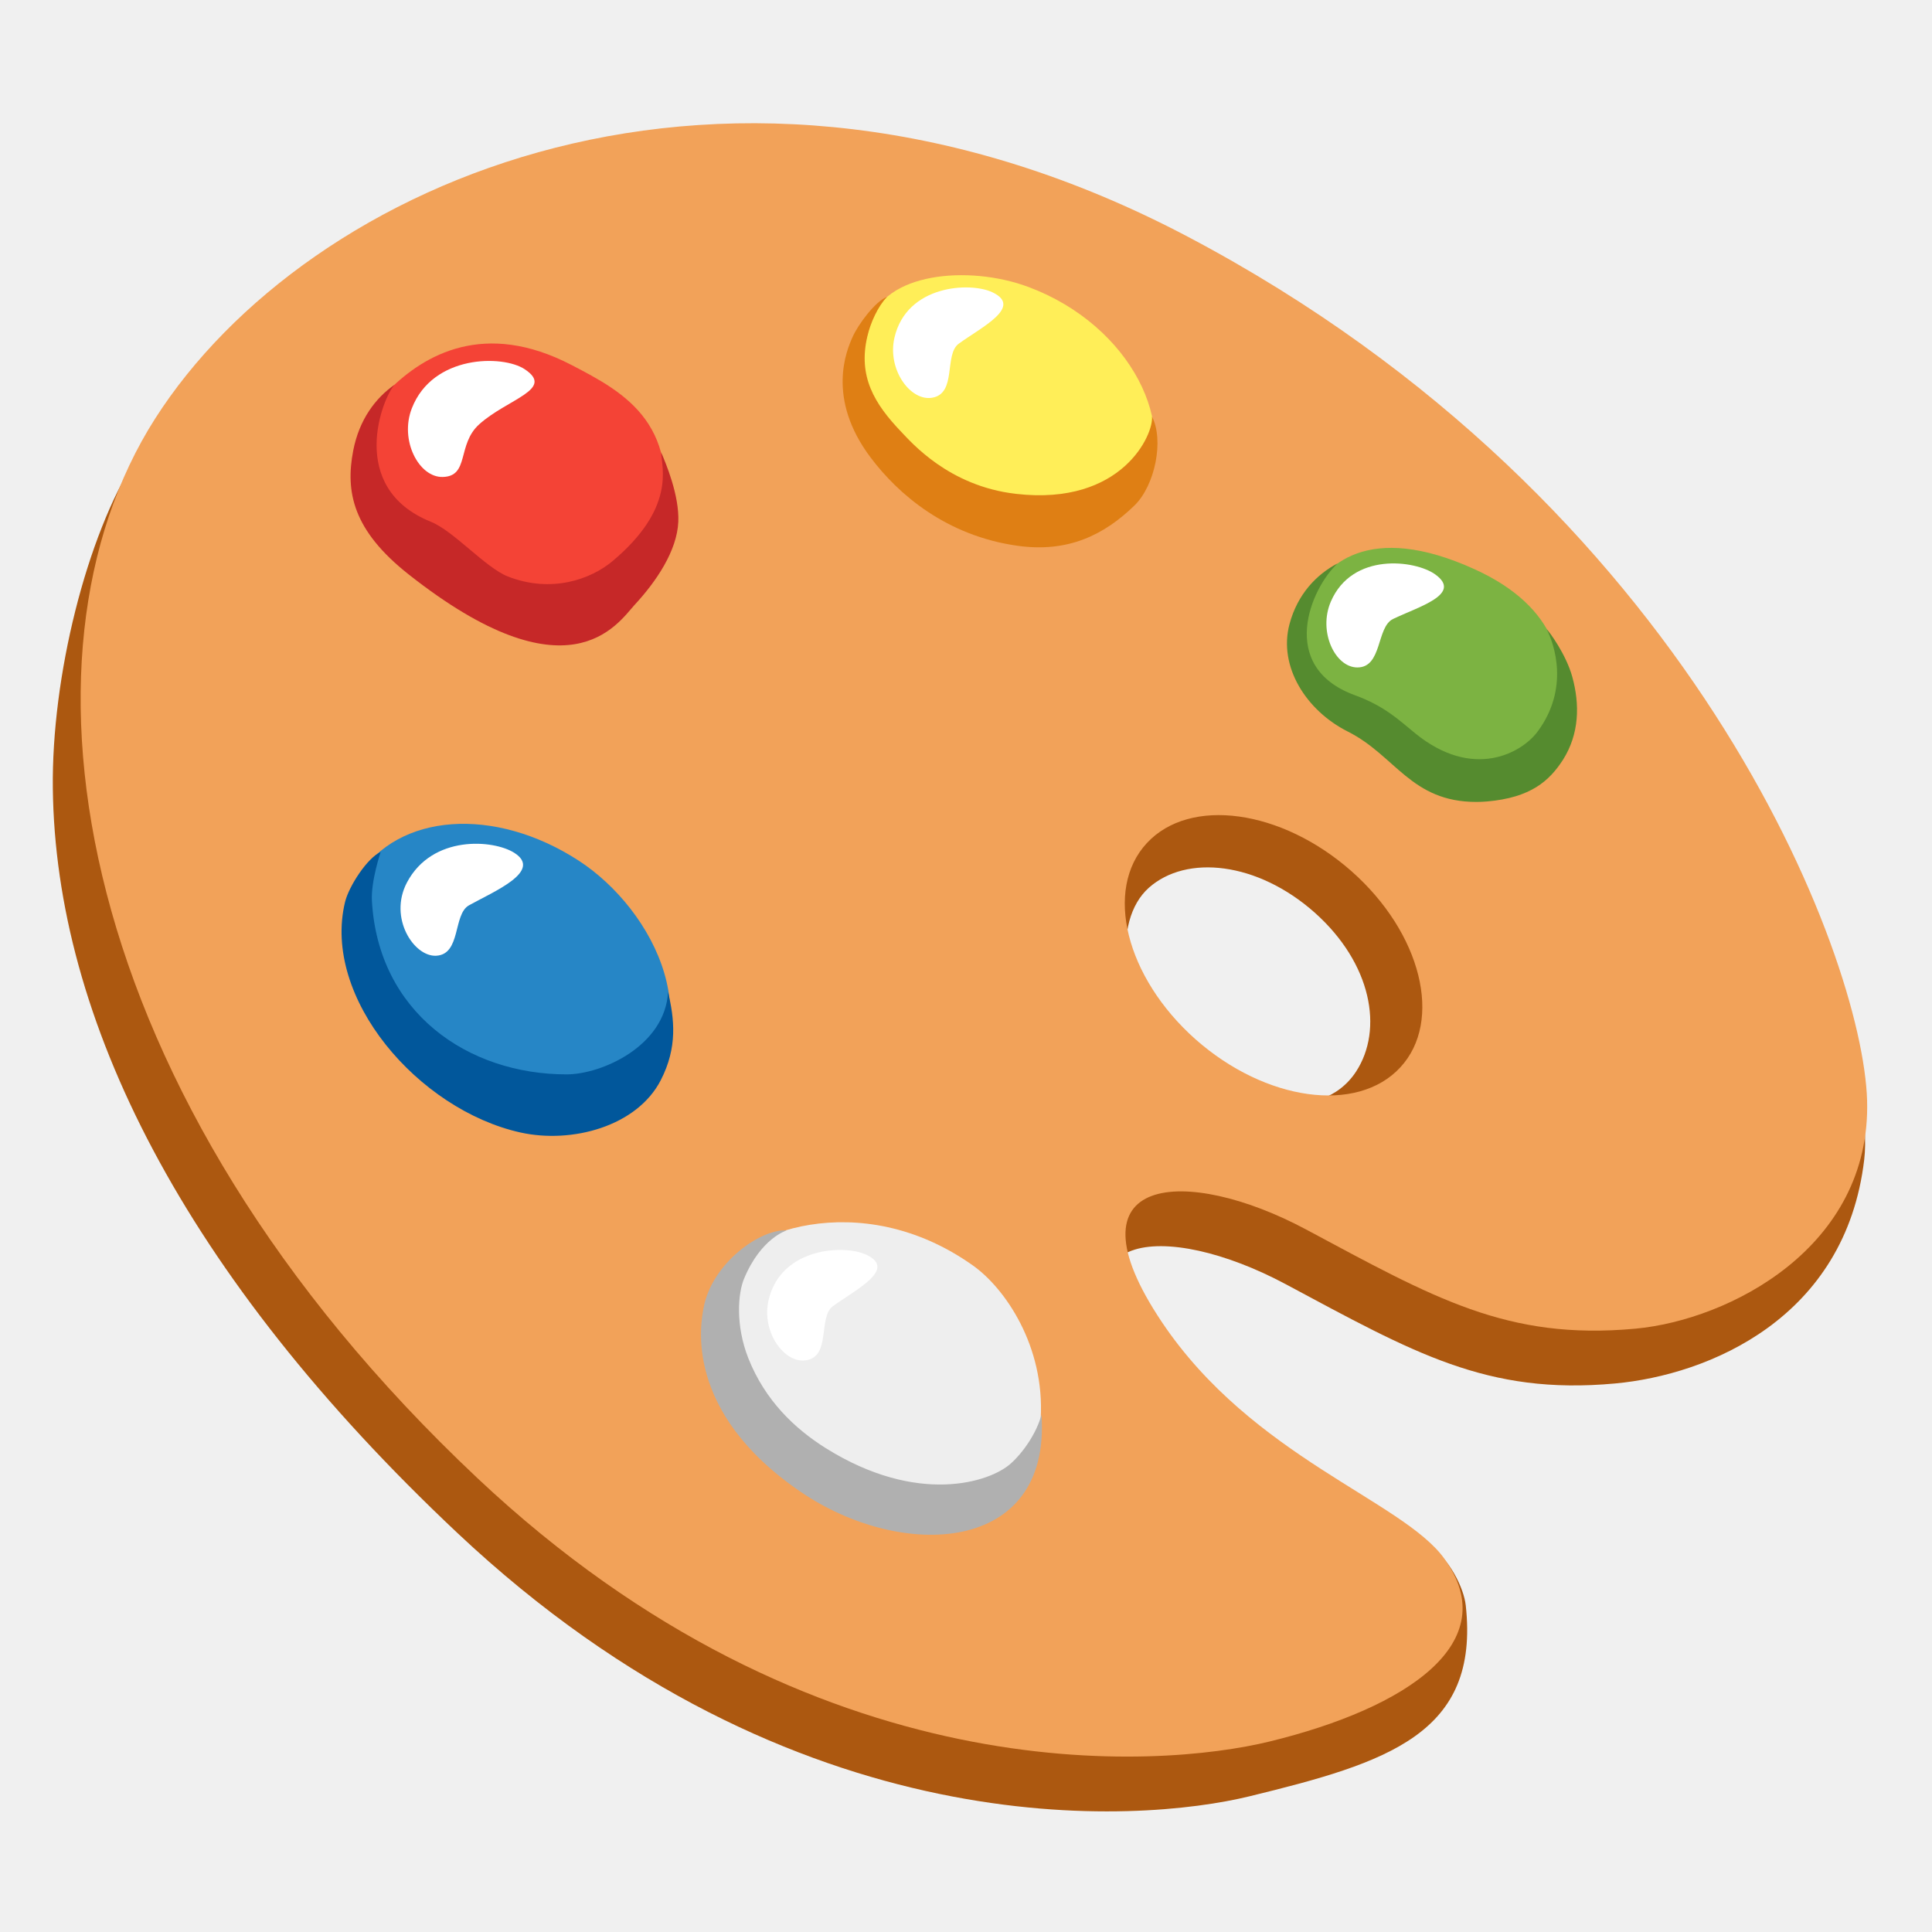
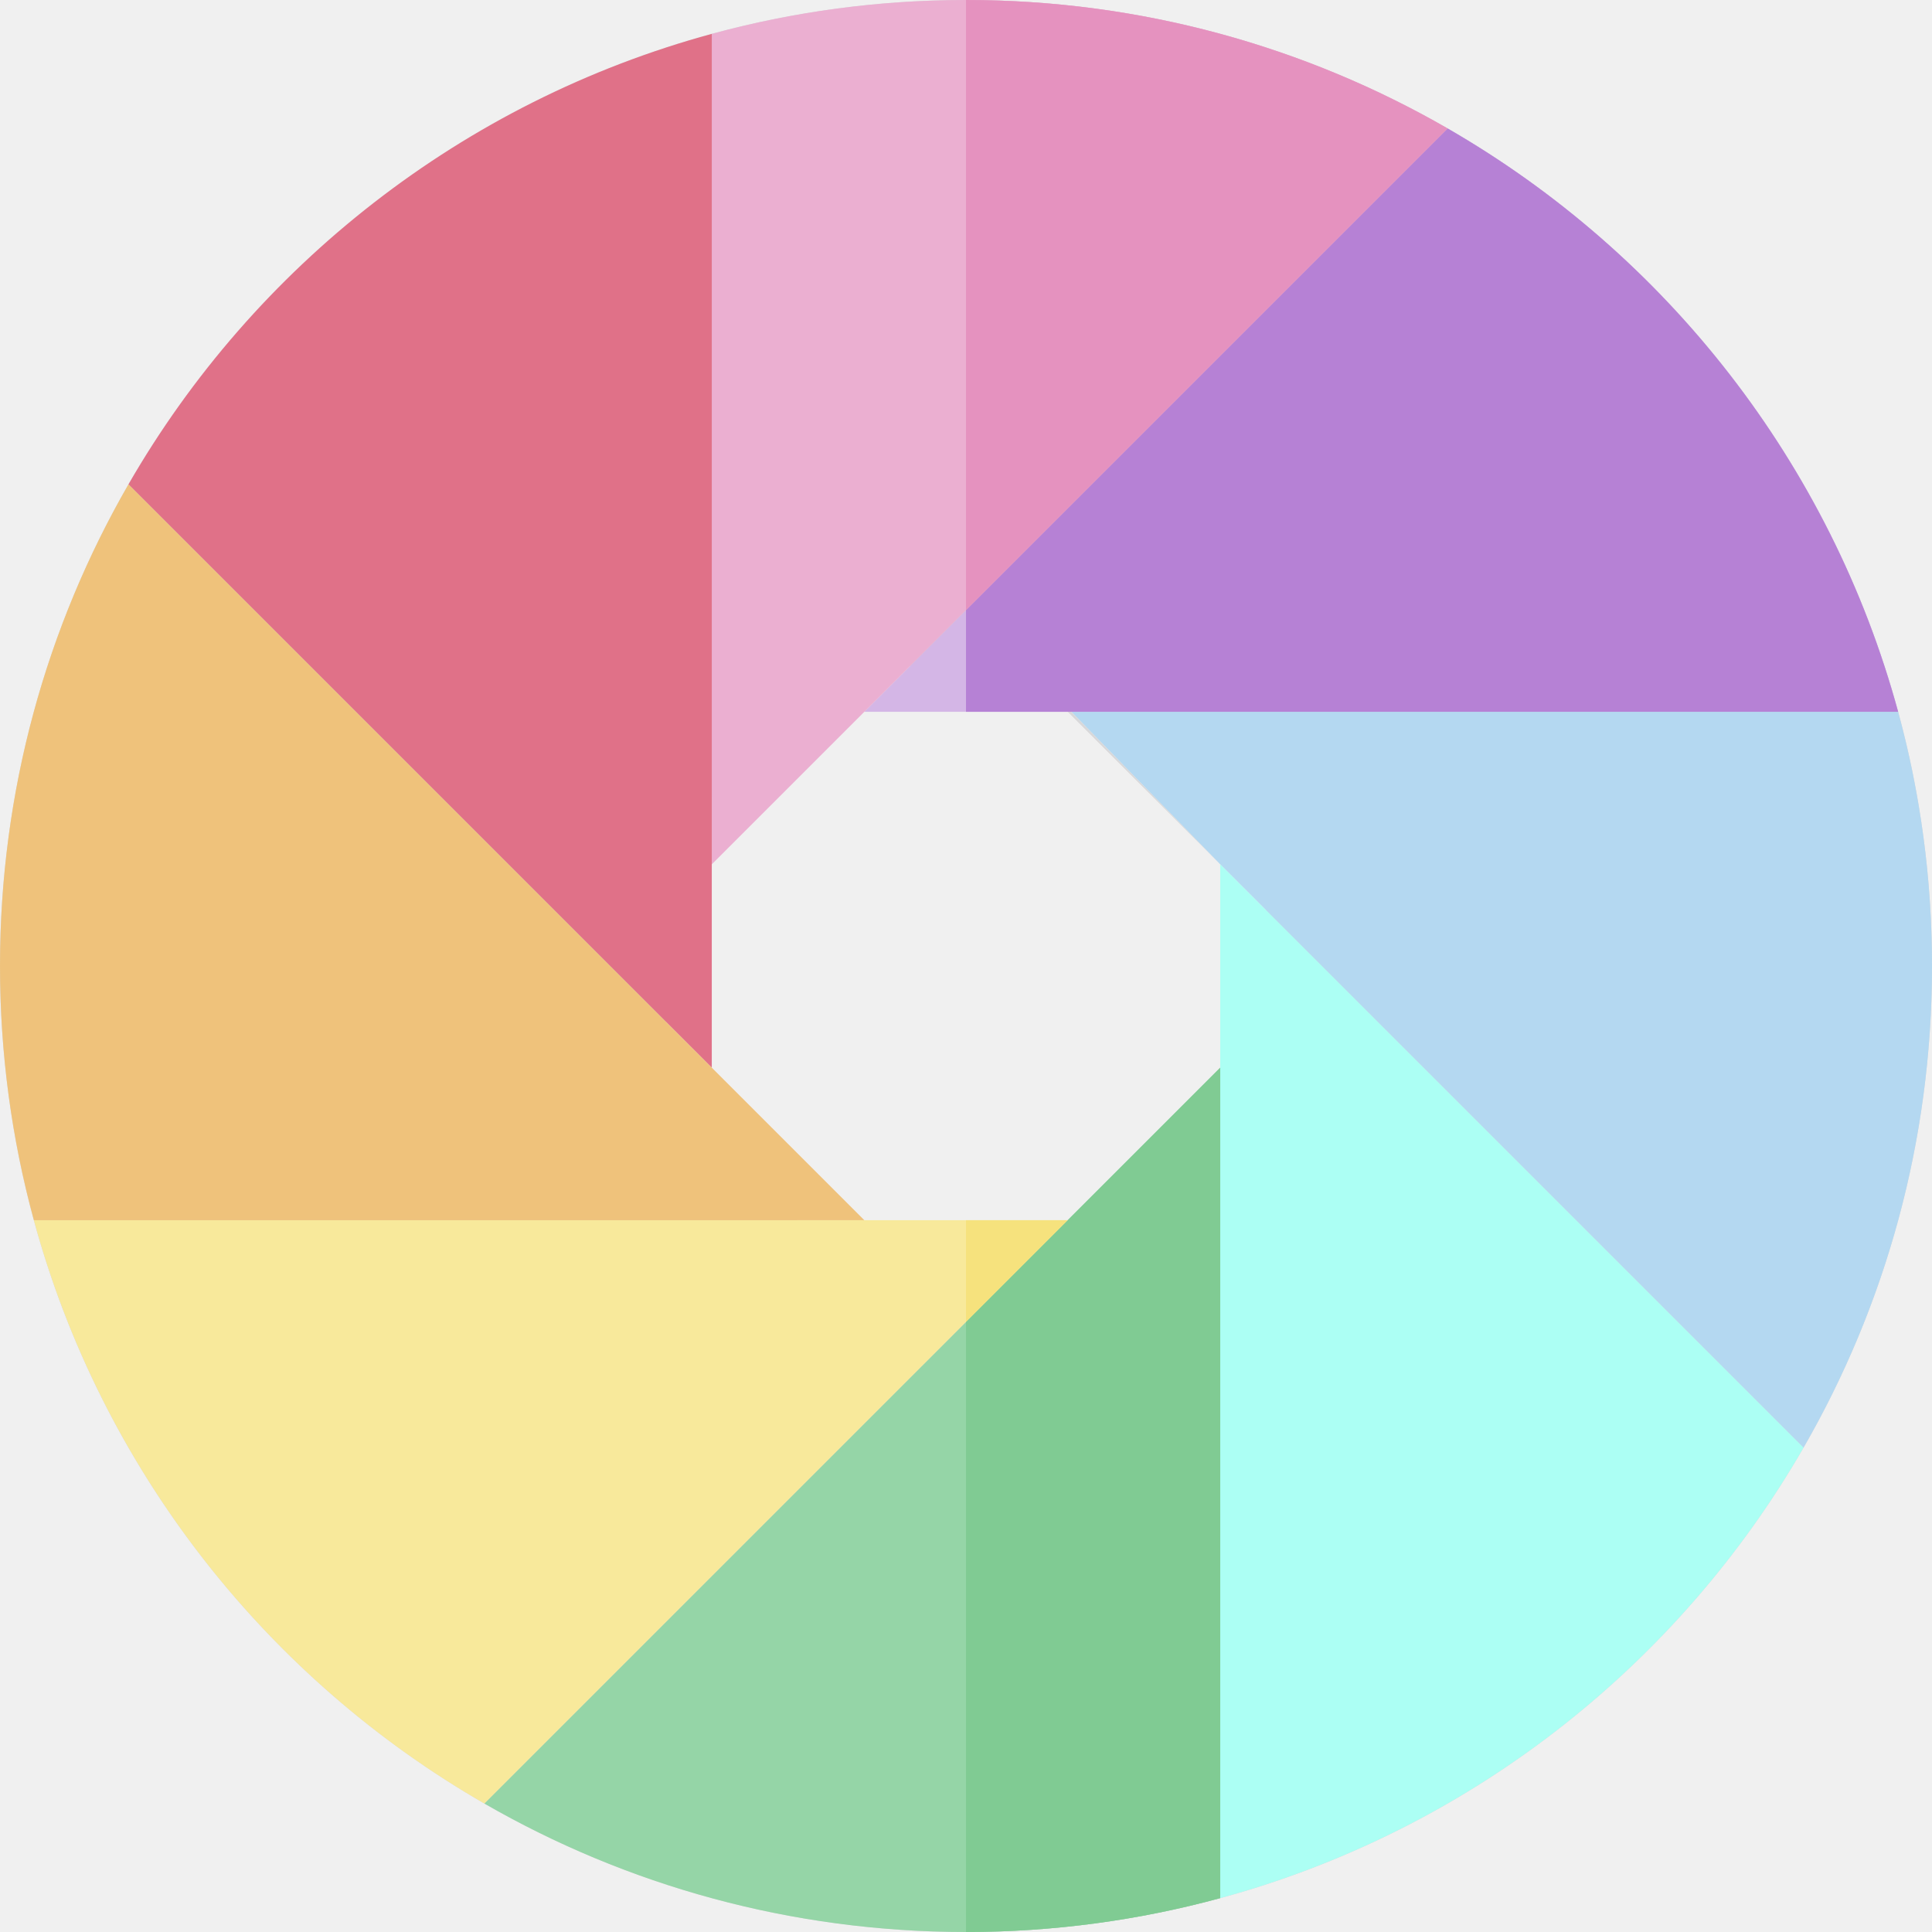
- <svg xmlns="http://www.w3.org/2000/svg" xml:space="preserve" viewBox="0 0 128 128">
-   <path d="M77.37 19.32C46.83 3.21 19.03 14.69 9.01 30.38c-3.28 5.13-5.6 14.46-5.51 21.86.18 15.23 8.61 32.2 26.8 49.32 22.38 21.06 45.22 19.22 52.48 17.45 9.14-2.23 15.27-4.13 14.33-12.65-.12-1.12-1.08-3.15-2.53-4.04-4.65-2.82-14.36-4.29-18.93-11.08-6.64-9.89 1.62-10.39 9.53-6.16 8.47 4.53 13.31 7.36 21.81 6.58 6.23-.57 15.29-4.33 16.52-14.84 1.1-9.51-12.78-39.9-46.14-57.5M89.84 71c-2.34 3.56-8.12 2.34-11.91-1.02s-4.28-8.96-1.82-11.16c2.5-2.23 7.2-1.72 10.99 1.64 3.78 3.37 4.57 7.74 2.74 10.54" style="fill:#ac5810" />
-   <path d="M78.71 15.69C48.17-.42 20.3 12.04 10.28 27.73.25 43.43 4.61 72.5 31.63 97.93c22.38 21.06 45.22 19.22 52.48 17.45 9.14-2.23 15.59-6.58 11.57-12.13-2.77-3.83-12.7-6.72-18.69-15.64-6.64-9.89 1.62-10.39 9.53-6.16 8.47 4.53 13.31 7.36 21.81 6.58 6.23-.57 15.65-5.39 15.37-15.13-.29-9.57-11.63-39.6-44.99-57.21m14.06 55.03c-2.85 3.08-8.92 2.24-13.56-1.86-4.63-4.11-6.08-9.93-3.23-13 2.85-3.08 8.92-2.24 13.56 1.86s6.08 9.93 3.23 13" style="fill:#f2a259" />
-   <path d="M47.62 84.66c1.15-2.94 9.33-6.16 16.85-.81 2.11 1.5 4.75 5.32 4.48 10.12-.88 15.68-26.61 4.22-21.33-9.31" style="fill:#eee" />
-   <path d="M23.73 58.07c2.63-4.2 9.02-4.68 14.61-1.05 4.98 3.23 9.14 11.18 3 16.38-3.29 2.79-8.98 1.06-12.49-1.63-4.26-3.25-7.95-9.18-5.12-13.7" style="fill:#2686c6" />
-   <path d="M57.67 21.42c.81-3.33 6.46-3.9 10.46-2.41 6.91 2.58 10.04 9.42 7.49 13.23-3.73 5.57-11.86 3.66-14.94.47-5.23-5.4-3.69-8.5-3.01-11.29" style="fill:#ffee58" />
-   <path d="M97.71 37.72c5.54 2.52 6.26 6.51 5.2 9.42-.66 1.8-2.01 4.27-4.77 4.49-4.67.38-5.32-3.48-8.65-4.54-2.8-.89-3.94-4.72-2.84-7.29 1.02-2.37 4-5.3 11.06-2.08" style="fill:#7cb342" />
-   <path d="M66.97 96.96c-1.38 1.25-6.17 2.79-12.25-1.01-2.06-1.29-4.03-3.16-5.14-5.96-.87-2.2-.68-4.32-.29-5.26 1.12-2.71 2.83-3.21 2.83-3.21-1.72-.12-4.97 2.16-5.51 5.15-.17.94-1.38 6.82 6.41 12.15 6.71 4.6 16.63 4.17 15.98-5.09-.3 1.14-1.15 2.44-2.03 3.23" style="fill:#b0b0b0" />
-   <path d="M44.26 65.72c-.19 3.57-4.37 5.45-6.7 5.46-6.59.01-12.51-4.13-12.92-11.5-.07-1.32.58-3.23.58-3.23-.87.37-2.1 2.25-2.36 3.31-1.54 6.36 4.87 13.77 11.62 15.27 3.42.76 7.73-.41 9.3-3.47 1.12-2.18.9-4.05.48-5.84" style="fill:#01579b" />
-   <path d="M67.32 32.72c-4.48-.51-6.96-3.44-7.61-4.11-1.78-1.86-2.88-3.67-2.24-6.35.2-.86.69-1.96 1.29-2.58-.73.24-1.91 1.81-2.28 2.66-.38.85-1.76 4.04 1.2 7.97 1.83 2.44 5.02 5.19 9.74 5.85 3.35.47 5.75-.73 7.75-2.68 1.36-1.33 1.96-4.33 1.15-5.88.13 1.13-1.94 5.93-9 5.12" style="fill:#df7f14" />
-   <path d="M104.17 44.85c-.41-1.51-1.58-3.08-1.7-3.16.51.98 1.52 3.92-.6 6.78-1.07 1.44-4.29 3.21-8.09.13-1.12-.91-2.02-1.81-4.04-2.55-5.13-1.89-2.89-7.11-1.11-8.73-1.4.73-2.67 2.04-3.2 4.04-.74 2.79 1.09 5.71 3.87 7.11 3.16 1.59 4.18 4.66 8.51 4.66.22 0 .45-.01.7-.03 2.92-.25 4.15-1.38 5.04-2.76 1.09-1.72 1.12-3.67.62-5.49" style="fill:#558b2f" />
-   <path d="M25.82 25.79c2.28-2.25 6.25-4.63 12.06-1.6 3.5 1.82 7.57 3.96 5.73 11.36-1.14 4.59-7.82 7.02-13.4 1.91-2.21-2.02-10.61-5.53-4.39-11.67" style="fill:#f44336" />
-   <path d="M44.94 34.56c.07-1.75-.83-3.88-1.14-4.6.05 1.05.96 3.7-3.21 7.21-1.45 1.22-4.08 2.15-6.95 1.02-1.47-.58-3.58-3.01-5.09-3.62-5.61-2.26-3.19-8.27-2.4-9.09-1.27.89-2.35 2.31-2.75 4.38-.52 2.71-.04 5.27 3.68 8.2 10.56 8.33 13.8 3.31 14.95 2.03 1.45-1.56 2.83-3.6 2.91-5.53" style="fill:#c62828" />
-   <path d="M65.74 19.36c-1.47-.69-5.67-.49-6.48 3.01-.49 2.1 1.05 4.23 2.5 3.98 1.65-.28.77-2.85 1.76-3.58 1.51-1.1 4.28-2.44 2.22-3.41M34.76 24.46c-1.45-.96-6.08-.97-7.47 2.58-.84 2.13.47 4.6 2.04 4.56 1.79-.04.93-2.15 2.42-3.49 1.88-1.69 5.04-2.31 3.01-3.65M34.07 56.5c-1.37-.87-5.43-1.21-7.11 1.97-1.23 2.34.46 4.92 1.93 4.85 1.67-.08 1.11-2.74 2.18-3.34 1.63-.91 4.92-2.26 3-3.48M57.4 83.13c-1.47-.69-5.67-.49-6.48 3.01-.49 2.1 1.05 4.23 2.5 3.98 1.65-.28.77-2.85 1.76-3.58 1.5-1.1 4.27-2.44 2.22-3.41M95.08 38.05c-1.32-.94-5.49-1.49-6.91 1.81-.85 1.98.28 4.35 1.75 4.36 1.67.01 1.26-2.67 2.37-3.21 1.67-.81 4.64-1.64 2.79-2.96" style="fill:#fff" />
+ <svg xmlns="http://www.w3.org/2000/svg" height="800px" width="800px" version="1.1" id="Layer_1" viewBox="0 0 512 512" xml:space="preserve">
+   <path style="fill:#D8D8DA;" d="M256,0C114.615,0,0,114.615,0,256s114.615,256,256,256s256-114.615,256-256S397.385,0,256,0z   M256,336.842c-44.648,0-80.842-36.194-80.842-80.842s36.194-80.842,80.842-80.842s80.842,36.194,80.842,80.842  S300.648,336.842,256,336.842z" />
+   <path style="fill:#D4B6E6;" d="M282.947,188.632h220.076C485.09,122.726,441.507,67.394,383.64,34.044L229.053,188.632H282.947z" />
+   <path style="fill:#EBAFD1;" d="M229.053,188.632L383.639,34.044C346.068,12.39,302.482,0,256,0c-23.319,0-45.899,3.135-67.368,8.978  v220.075L229.053,188.632z" />
+   <path style="fill:#E07188;" d="M188.632,229.053V8.978C122.726,26.91,67.394,70.493,34.045,128.36l154.586,154.588V229.053z" />
+   <g>
+     <polygon style="fill:#D8D8DA;" points="188.632,229.053 229.053,188.633 282.947,188.633 282.947,188.632 229.053,188.632  " />
+     <polygon style="fill:#D8D8DA;" points="229.053,323.367 188.632,282.947 229.053,323.368 282.947,323.368 323.368,282.947    282.947,323.367  " />
+   </g>
+   <path style="fill:#B4D8F1;" d="M503.024,188.632H282.947v0.001h0.958l39.463,40.42L477.955,383.64  C499.611,346.068,512,302.482,512,256C512,232.681,508.865,210.099,503.024,188.632z" />
+   <path style="fill:#ACFFF4;" d="M323.368,282.947v220.075c65.905-17.932,121.238-61.517,154.586-119.382L323.368,229.053V282.947z" />
+   <path style="fill:#95D5A7;" d="M282.947,323.368L128.361,477.956C165.932,499.61,209.518,512,256,512  c23.319,0,45.899-3.135,67.368-8.977V282.947L282.947,323.368z" />
+   <path style="fill:#F8E99B;" d="M229.053,323.368H8.976C26.91,389.274,70.493,444.606,128.36,477.956l154.588-154.588H229.053z" />
+   <path style="fill:#EFC27B;" d="M188.632,282.947L34.045,128.36C12.389,165.932,0,209.518,0,256c0,23.319,3.135,45.901,8.976,67.368  h220.076L188.632,282.947z" />
+   <polygon style="fill:#D8D8DA;" points="283.905,188.633 282.947,188.633 323.368,229.053 " />
+   <path style="fill:#B681D5;" d="M503.024,188.632C485.09,122.726,441.507,67.394,383.64,34.044L256,161.684v26.947h26.947H503.024z" />
+   <path style="fill:#E592BF;" d="M383.639,34.044C346.068,12.39,302.482,0,256,0v161.684L383.639,34.044z" />
+   <path style="fill:#80CB93;" d="M256,350.316V512c23.319,0,45.899-3.135,67.368-8.977V282.947l-40.421,40.421L256,350.316z" />
+   <polygon style="fill:#F6E27D;" points="282.947,323.368 256,323.368 256,350.316 " />
</svg>
